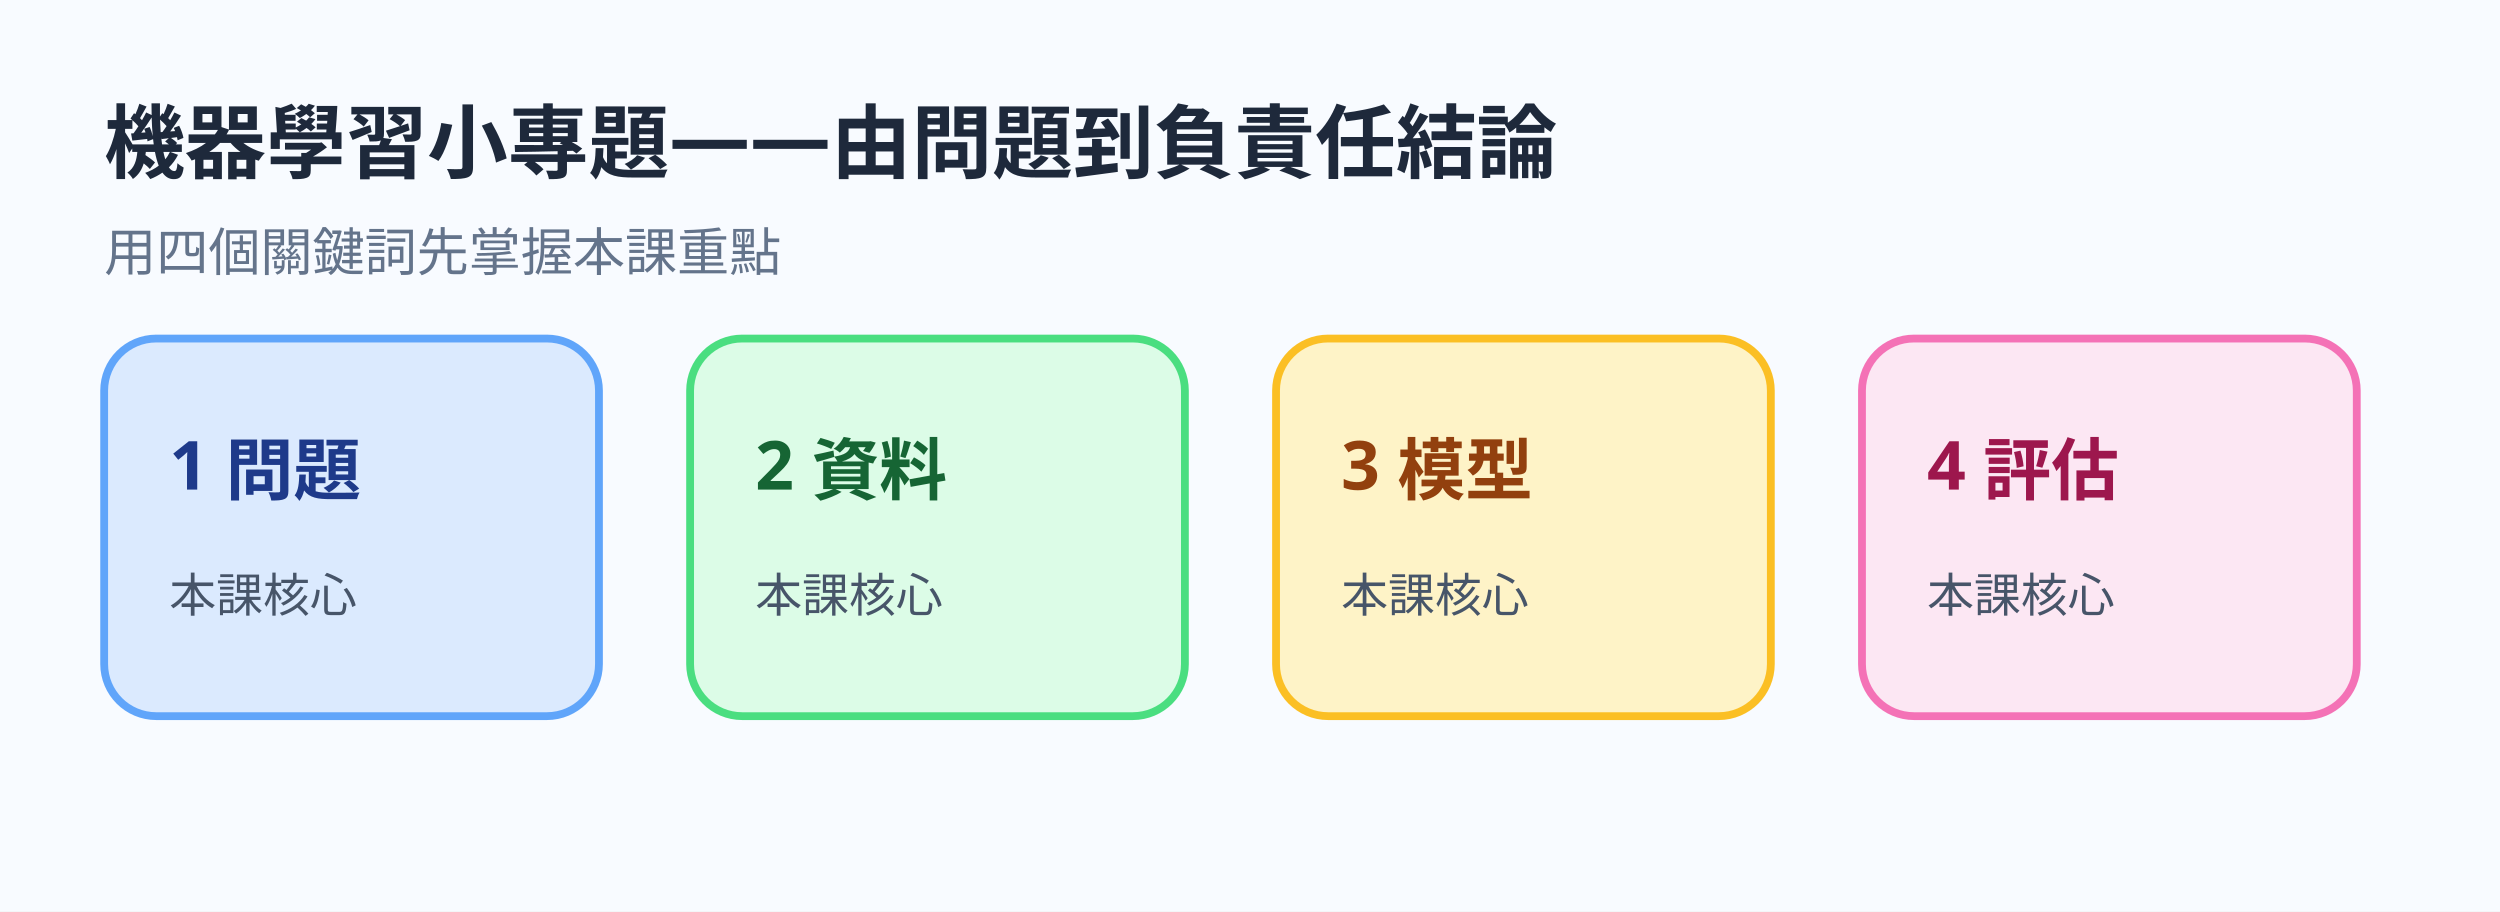
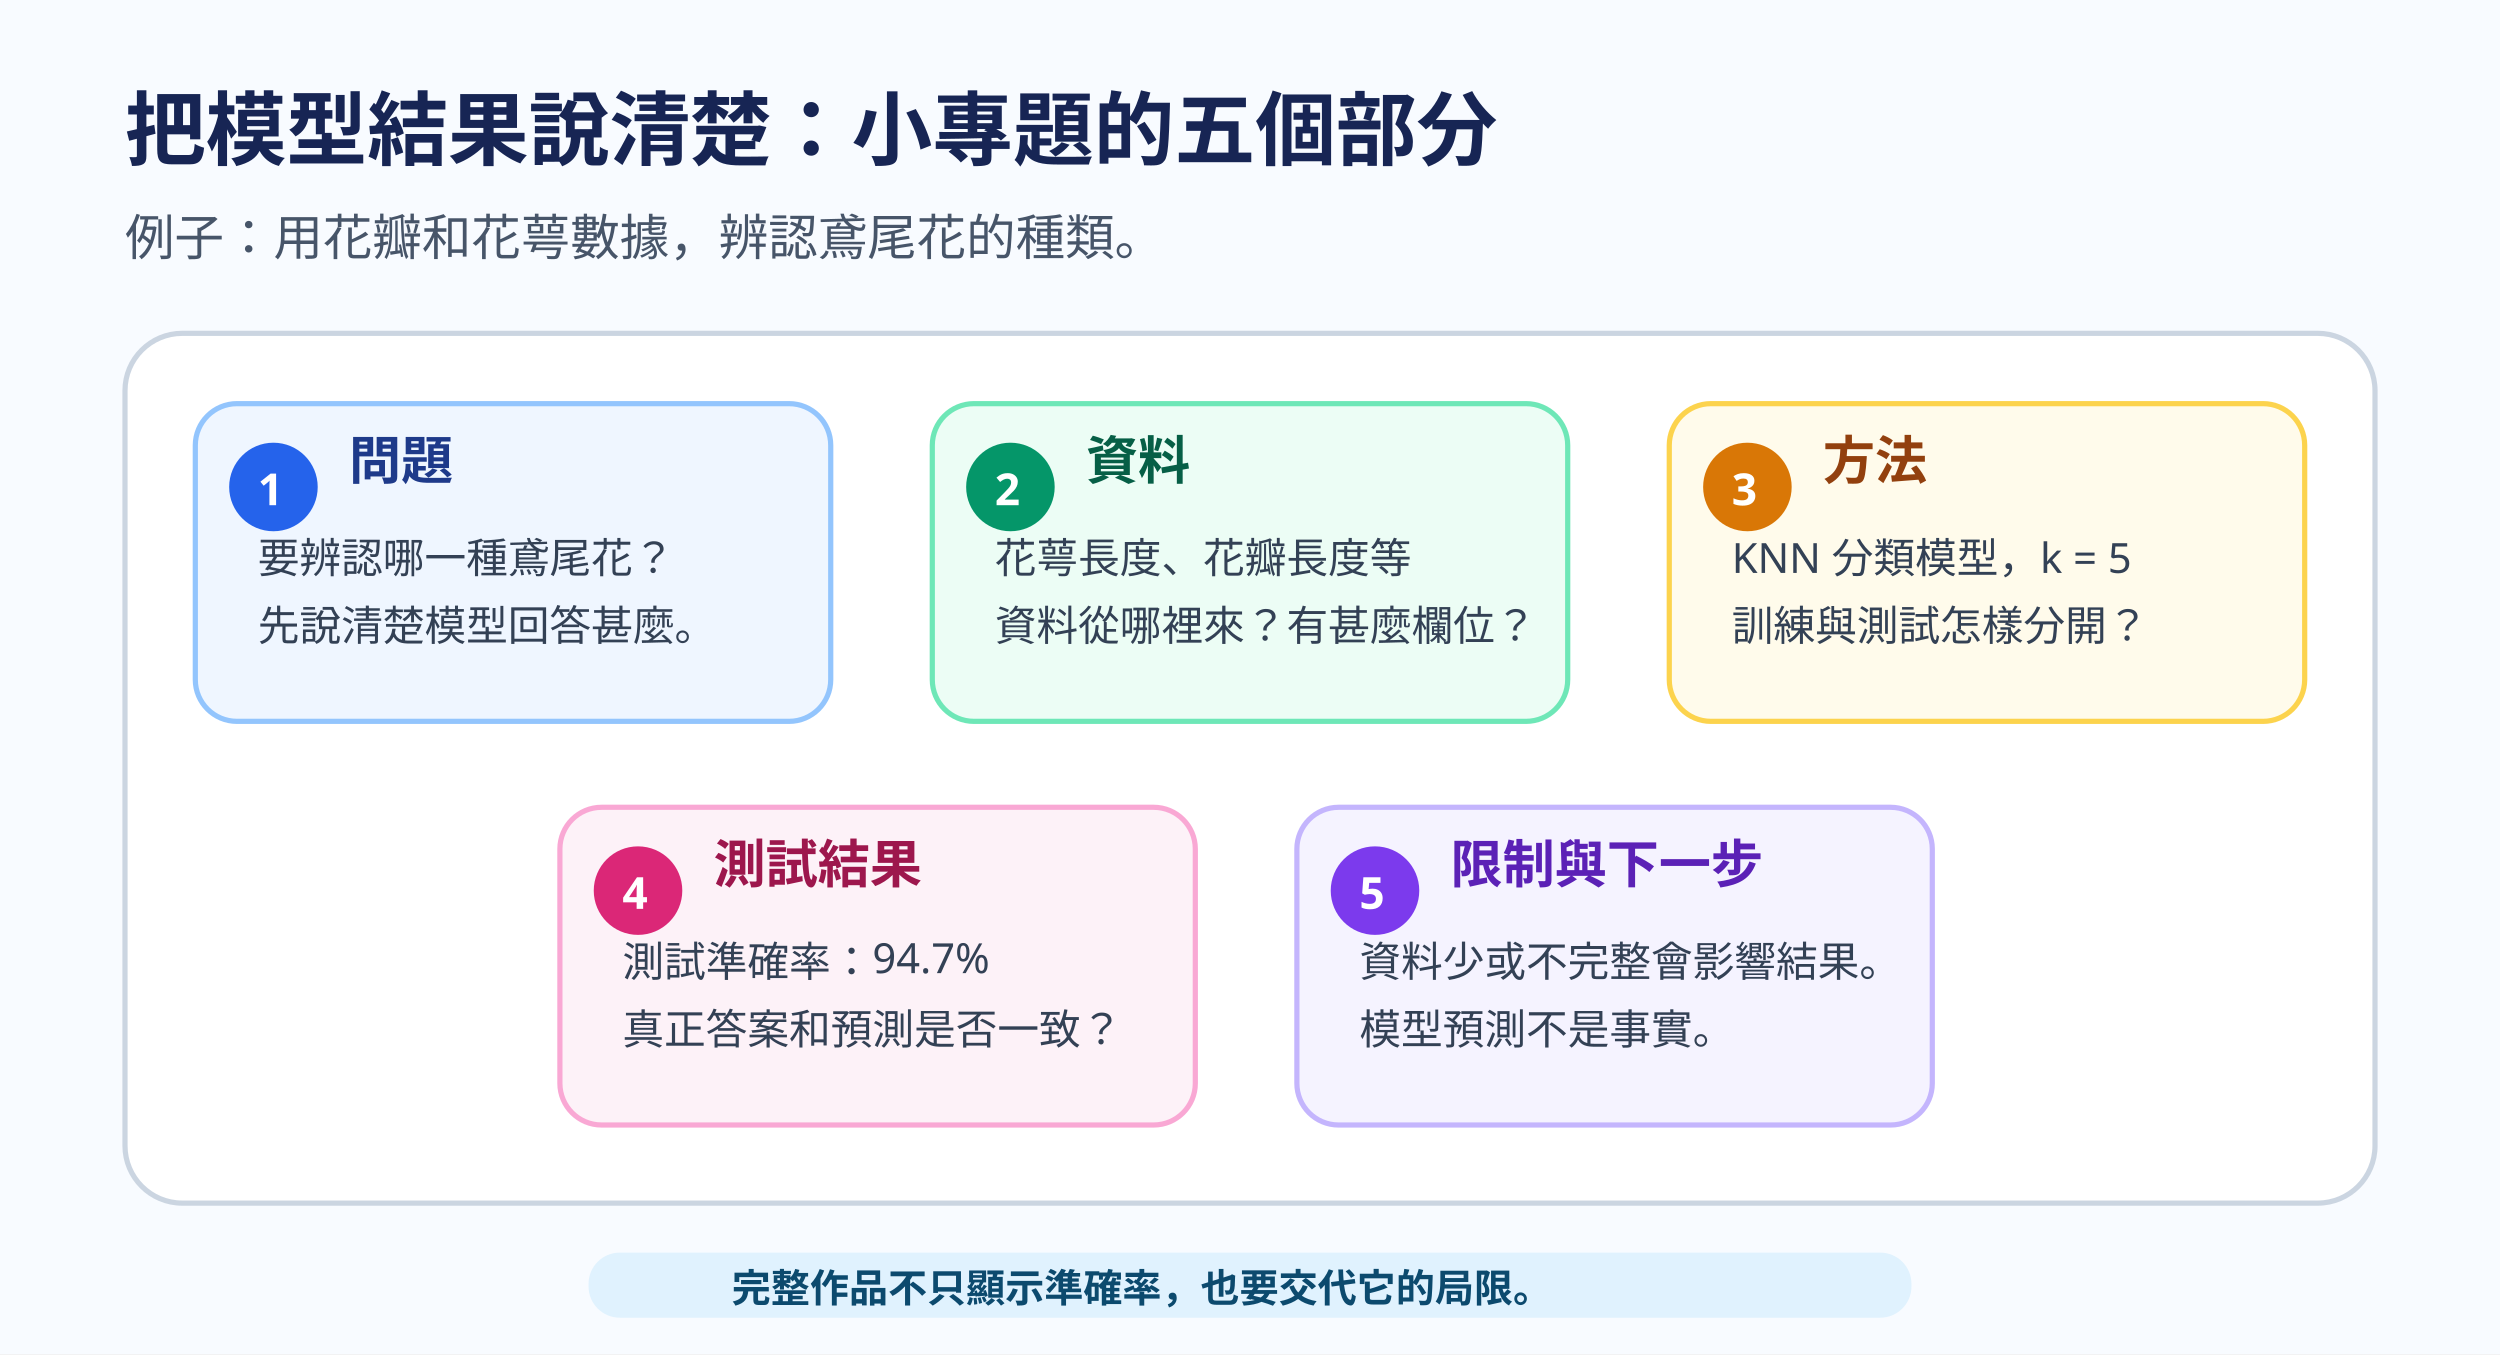
- <svg xmlns="http://www.w3.org/2000/svg" viewBox="0 0 960 350" role="img" aria-labelledby="title desc">
-   <rect width="960" height="350" fill="#f8fbff" />
-   <text x="40" y="66" font-family="system-ui,sans-serif" font-size="31" font-weight="700" fill="#1e293b">機器學習小專題——由問題到負責任結論</text>
-   <text x="40" y="104" font-family="system-ui,sans-serif" font-size="20" fill="#64748b">用四個關鍵詞先掌握本課重點</text>
-   <rect x="40" y="130" width="190" height="145" rx="20" fill="#dbeafe" stroke="#60a5fa" stroke-width="3" />
-   <text x="65" y="188" font-family="system-ui,sans-serif" font-size="26" font-weight="700" fill="#1e3a8a">1 問題</text>
-   <text x="65" y="235" font-family="system-ui,sans-serif" font-size="18" fill="#475569">本課核心</text>
-   <rect x="265" y="130" width="190" height="145" rx="20" fill="#dcfce7" stroke="#4ade80" stroke-width="3" />
-   <text x="290" y="188" font-family="system-ui,sans-serif" font-size="26" font-weight="700" fill="#166534">2 資料</text>
-   <text x="290" y="235" font-family="system-ui,sans-serif" font-size="18" fill="#475569">本課核心</text>
-   <rect x="490" y="130" width="190" height="145" rx="20" fill="#fef3c7" stroke="#fbbf24" stroke-width="3" />
-   <text x="515" y="188" font-family="system-ui,sans-serif" font-size="26" font-weight="700" fill="#92400e">3 模型</text>
-   <text x="515" y="235" font-family="system-ui,sans-serif" font-size="18" fill="#475569">本課核心</text>
-   <rect x="715" y="130" width="190" height="145" rx="20" fill="#fce7f3" stroke="#f472b6" stroke-width="3" />
-   <text x="740" y="188" font-family="system-ui,sans-serif" font-size="26" font-weight="700" fill="#9d174d">4 評估</text>
-   <text x="740" y="235" font-family="system-ui,sans-serif" font-size="18" fill="#475569">本課核心</text>
+ <svg xmlns="http://www.w3.org/2000/svg" viewBox="0 0 960 520" role="img" aria-labelledby="title desc">
+   <rect width="960" height="520" fill="#f8fbff" />
+   <text x="48" y="61" font-family="system-ui, sans-serif" font-size="31" font-weight="700" fill="#172554">把模型結果說清楚：小專題的五個部分</text>
+   <text x="48" y="98" font-family="system-ui, sans-serif" font-size="19" fill="#475569">例子：用花瓣和花萼數據，辨認鳶尾花的種類。</text>
+   <rect x="48" y="128" width="864" height="334" rx="22" fill="#ffffff" stroke="#cbd5e1" stroke-width="2" />
+   <g font-family="system-ui, sans-serif">
+     <rect x="75" y="155" width="244" height="122" rx="16" fill="#eff6ff" stroke="#93c5fd" stroke-width="2" />
+     <circle cx="105" cy="187" r="17" fill="#2563eb" />
+     <text x="99" y="194" font-size="17" font-weight="700" fill="#fff">1</text>
+     <text x="134" y="184" font-size="20" font-weight="700" fill="#1e3a8a">問題</text>
+     <text x="99" y="220" font-size="16" fill="#334155">要辨認哪一種鳶尾花？</text>
+     <text x="99" y="246" font-size="16" fill="#334155">先說清楚模型回答甚麼。</text>
+     <rect x="358" y="155" width="244" height="122" rx="16" fill="#ecfdf5" stroke="#6ee7b7" stroke-width="2" />
+     <circle cx="388" cy="187" r="17" fill="#059669" />
+     <text x="382" y="194" font-size="17" font-weight="700" fill="#fff">2</text>
+     <text x="417" y="184" font-size="20" font-weight="700" fill="#065f46">資料</text>
+     <text x="382" y="220" font-size="16" fill="#334155">花萼長度、花瓣長度等</text>
+     <text x="382" y="246" font-size="16" fill="#334155">資料從哪裡來？有甚麼欄位？</text>
+     <rect x="641" y="155" width="244" height="122" rx="16" fill="#fffbeb" stroke="#fcd34d" stroke-width="2" />
+     <circle cx="671" cy="187" r="17" fill="#d97706" />
+     <text x="665" y="194" font-size="17" font-weight="700" fill="#fff">3</text>
+     <text x="700" y="184" font-size="20" font-weight="700" fill="#92400e">方法</text>
+     <text x="665" y="220" font-size="16" fill="#334155">KNN 分類模型，k = 5</text>
+     <text x="665" y="246" font-size="16" fill="#334155">訓練與測試怎樣分開？</text>
+     <rect x="215" y="310" width="244" height="122" rx="16" fill="#fdf2f8" stroke="#f9a8d4" stroke-width="2" />
+     <circle cx="245" cy="342" r="17" fill="#db2777" />
+     <text x="239" y="349" font-size="17" font-weight="700" fill="#fff">4</text>
+     <text x="274" y="339" font-size="20" font-weight="700" fill="#9d174d">測試結果</text>
+     <text x="239" y="375" font-size="16" fill="#334155">測試準確率：94.7%</text>
+     <text x="239" y="401" font-size="16" fill="#334155">真正答案和預測是否一致？</text>
+     <rect x="498" y="310" width="244" height="122" rx="16" fill="#f5f3ff" stroke="#c4b5fd" stroke-width="2" />
+     <circle cx="528" cy="342" r="17" fill="#7c3aed" />
+     <text x="522" y="349" font-size="17" font-weight="700" fill="#fff">5</text>
+     <text x="557" y="339" font-size="20" font-weight="700" fill="#5b21b6">限制與下一步</text>
+     <text x="522" y="375" font-size="16" fill="#334155">資料少或不完整會影響結果。</text>
+     <text x="522" y="401" font-size="16" fill="#334155">模型預測不是事實。</text>
+   </g>
+   <rect x="226" y="481" width="508" height="25" rx="12" fill="#e0f2fe" />
+   <text x="281" y="500" font-family="system-ui, sans-serif" font-size="15" font-weight="700" fill="#0c4a6e">完整作品不只顯示準確率，也要交代它的局限。</text>
</svg>
